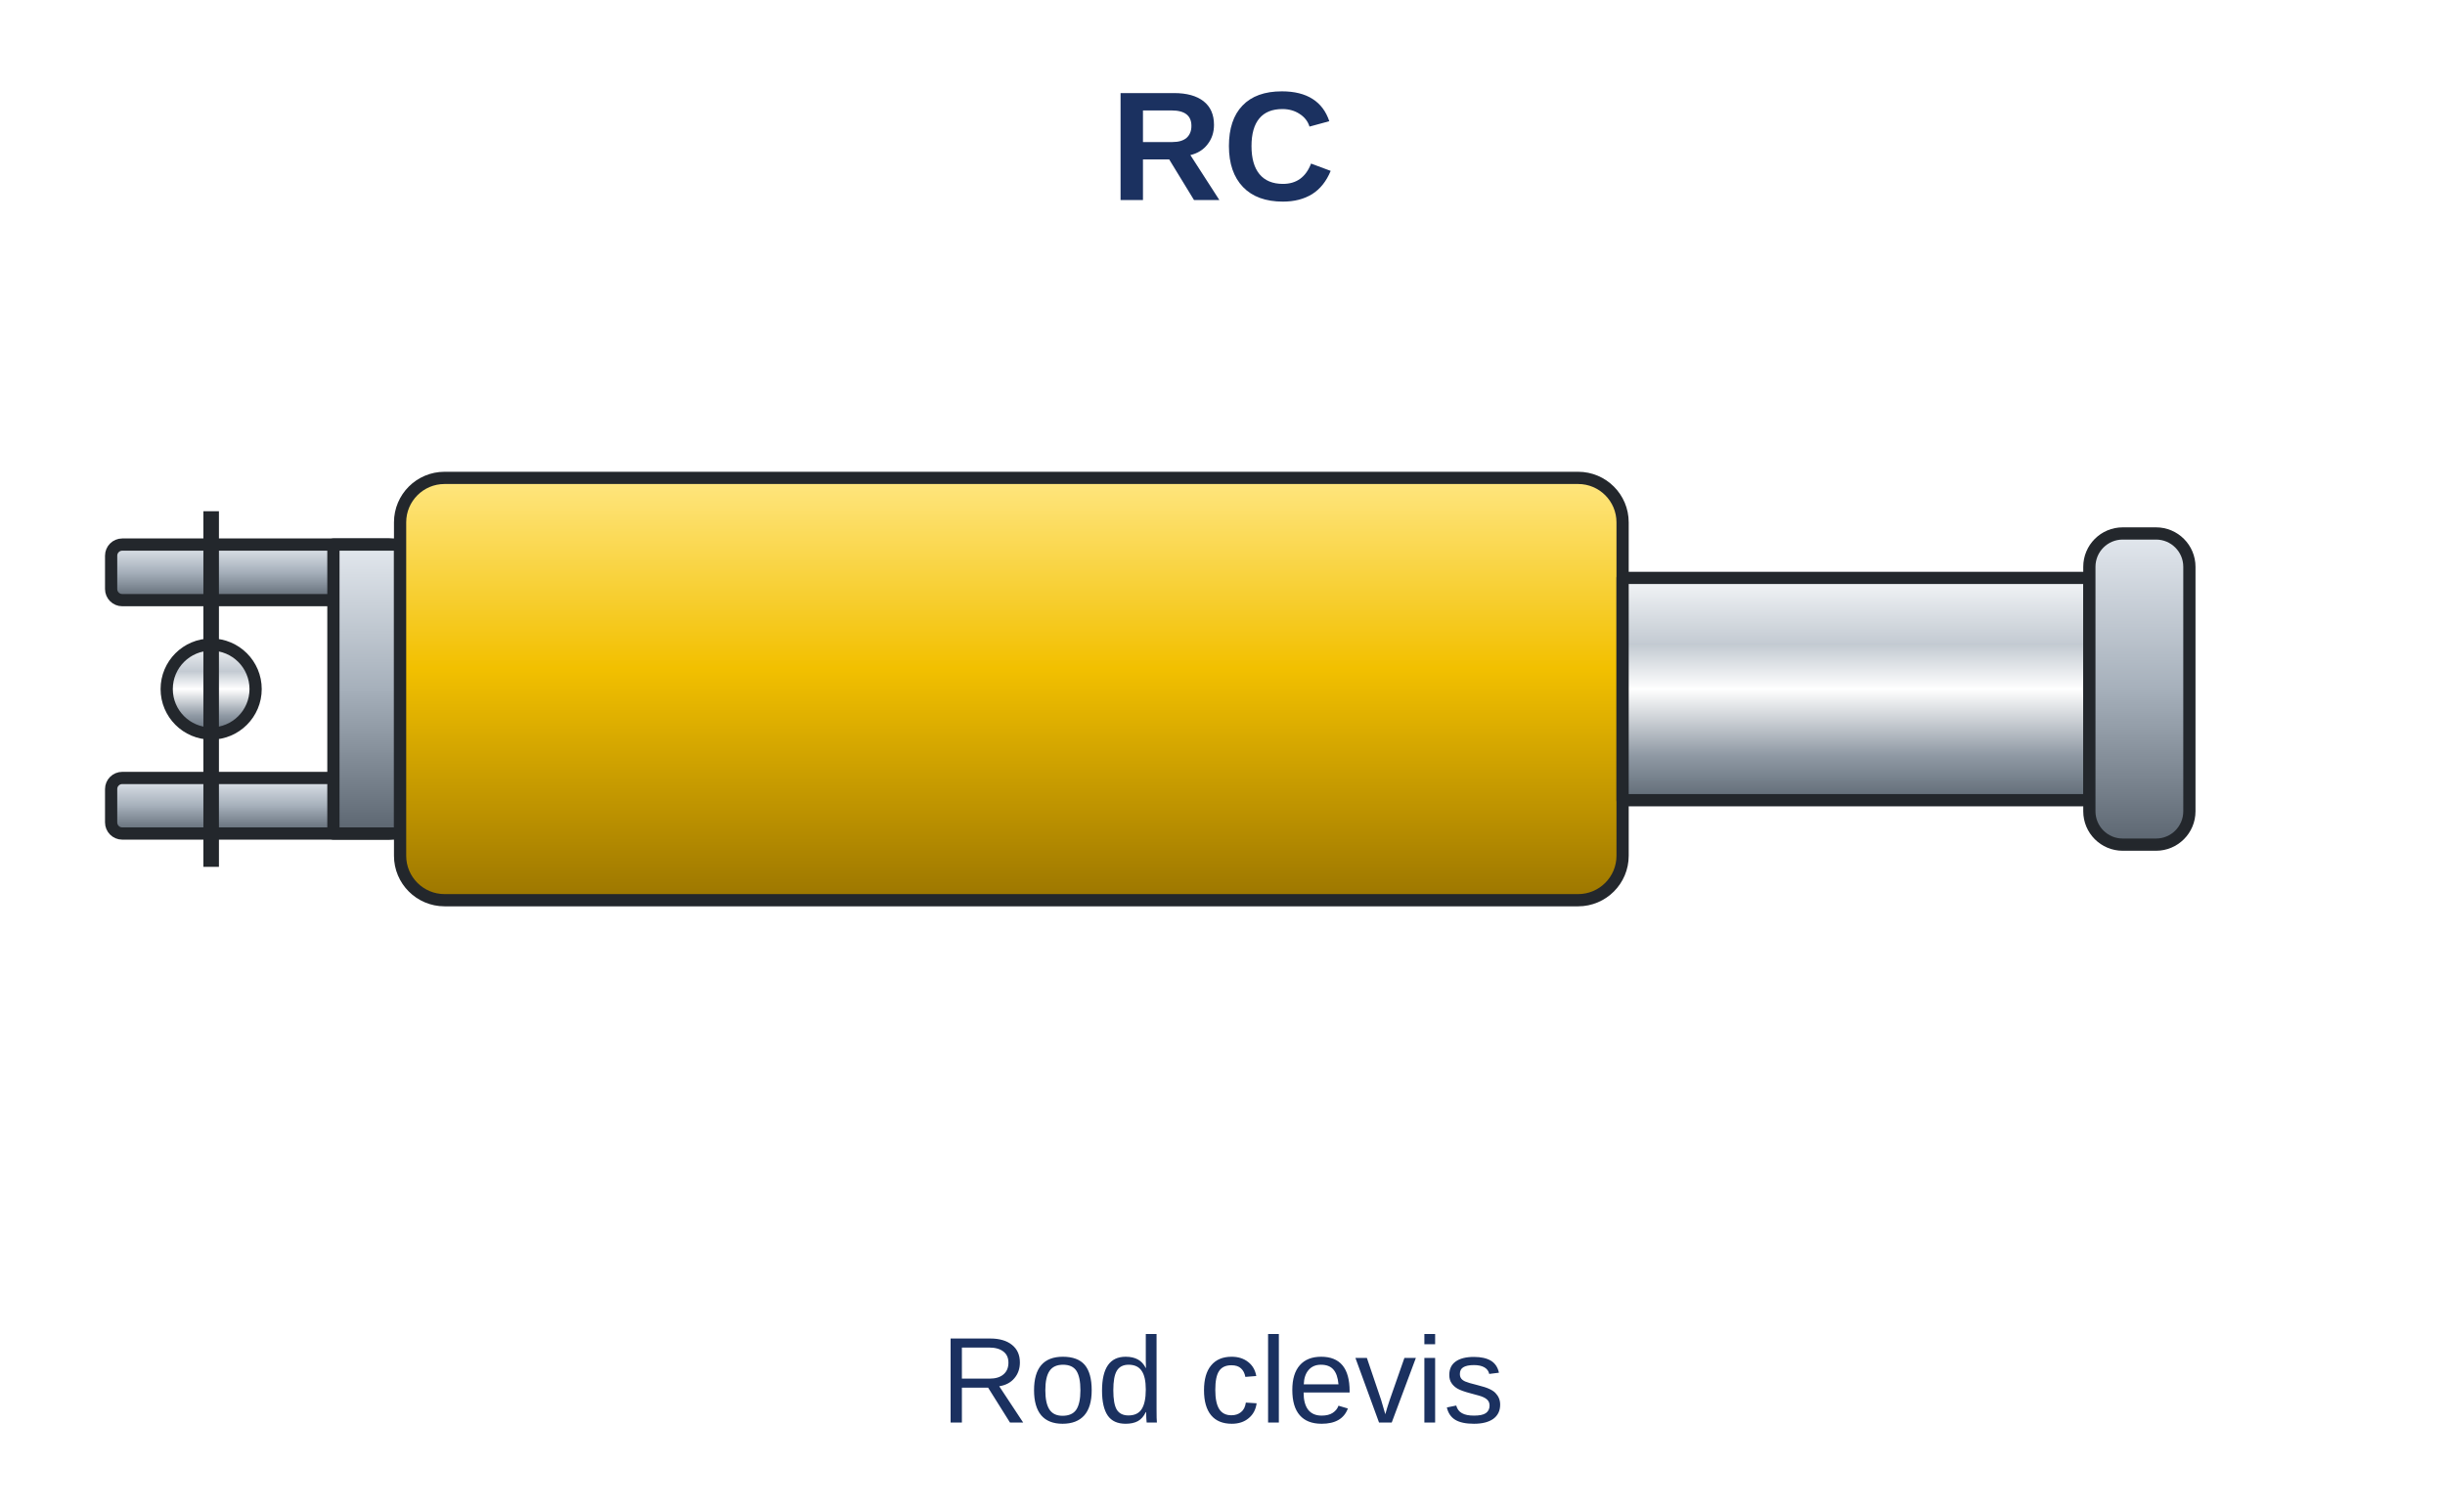
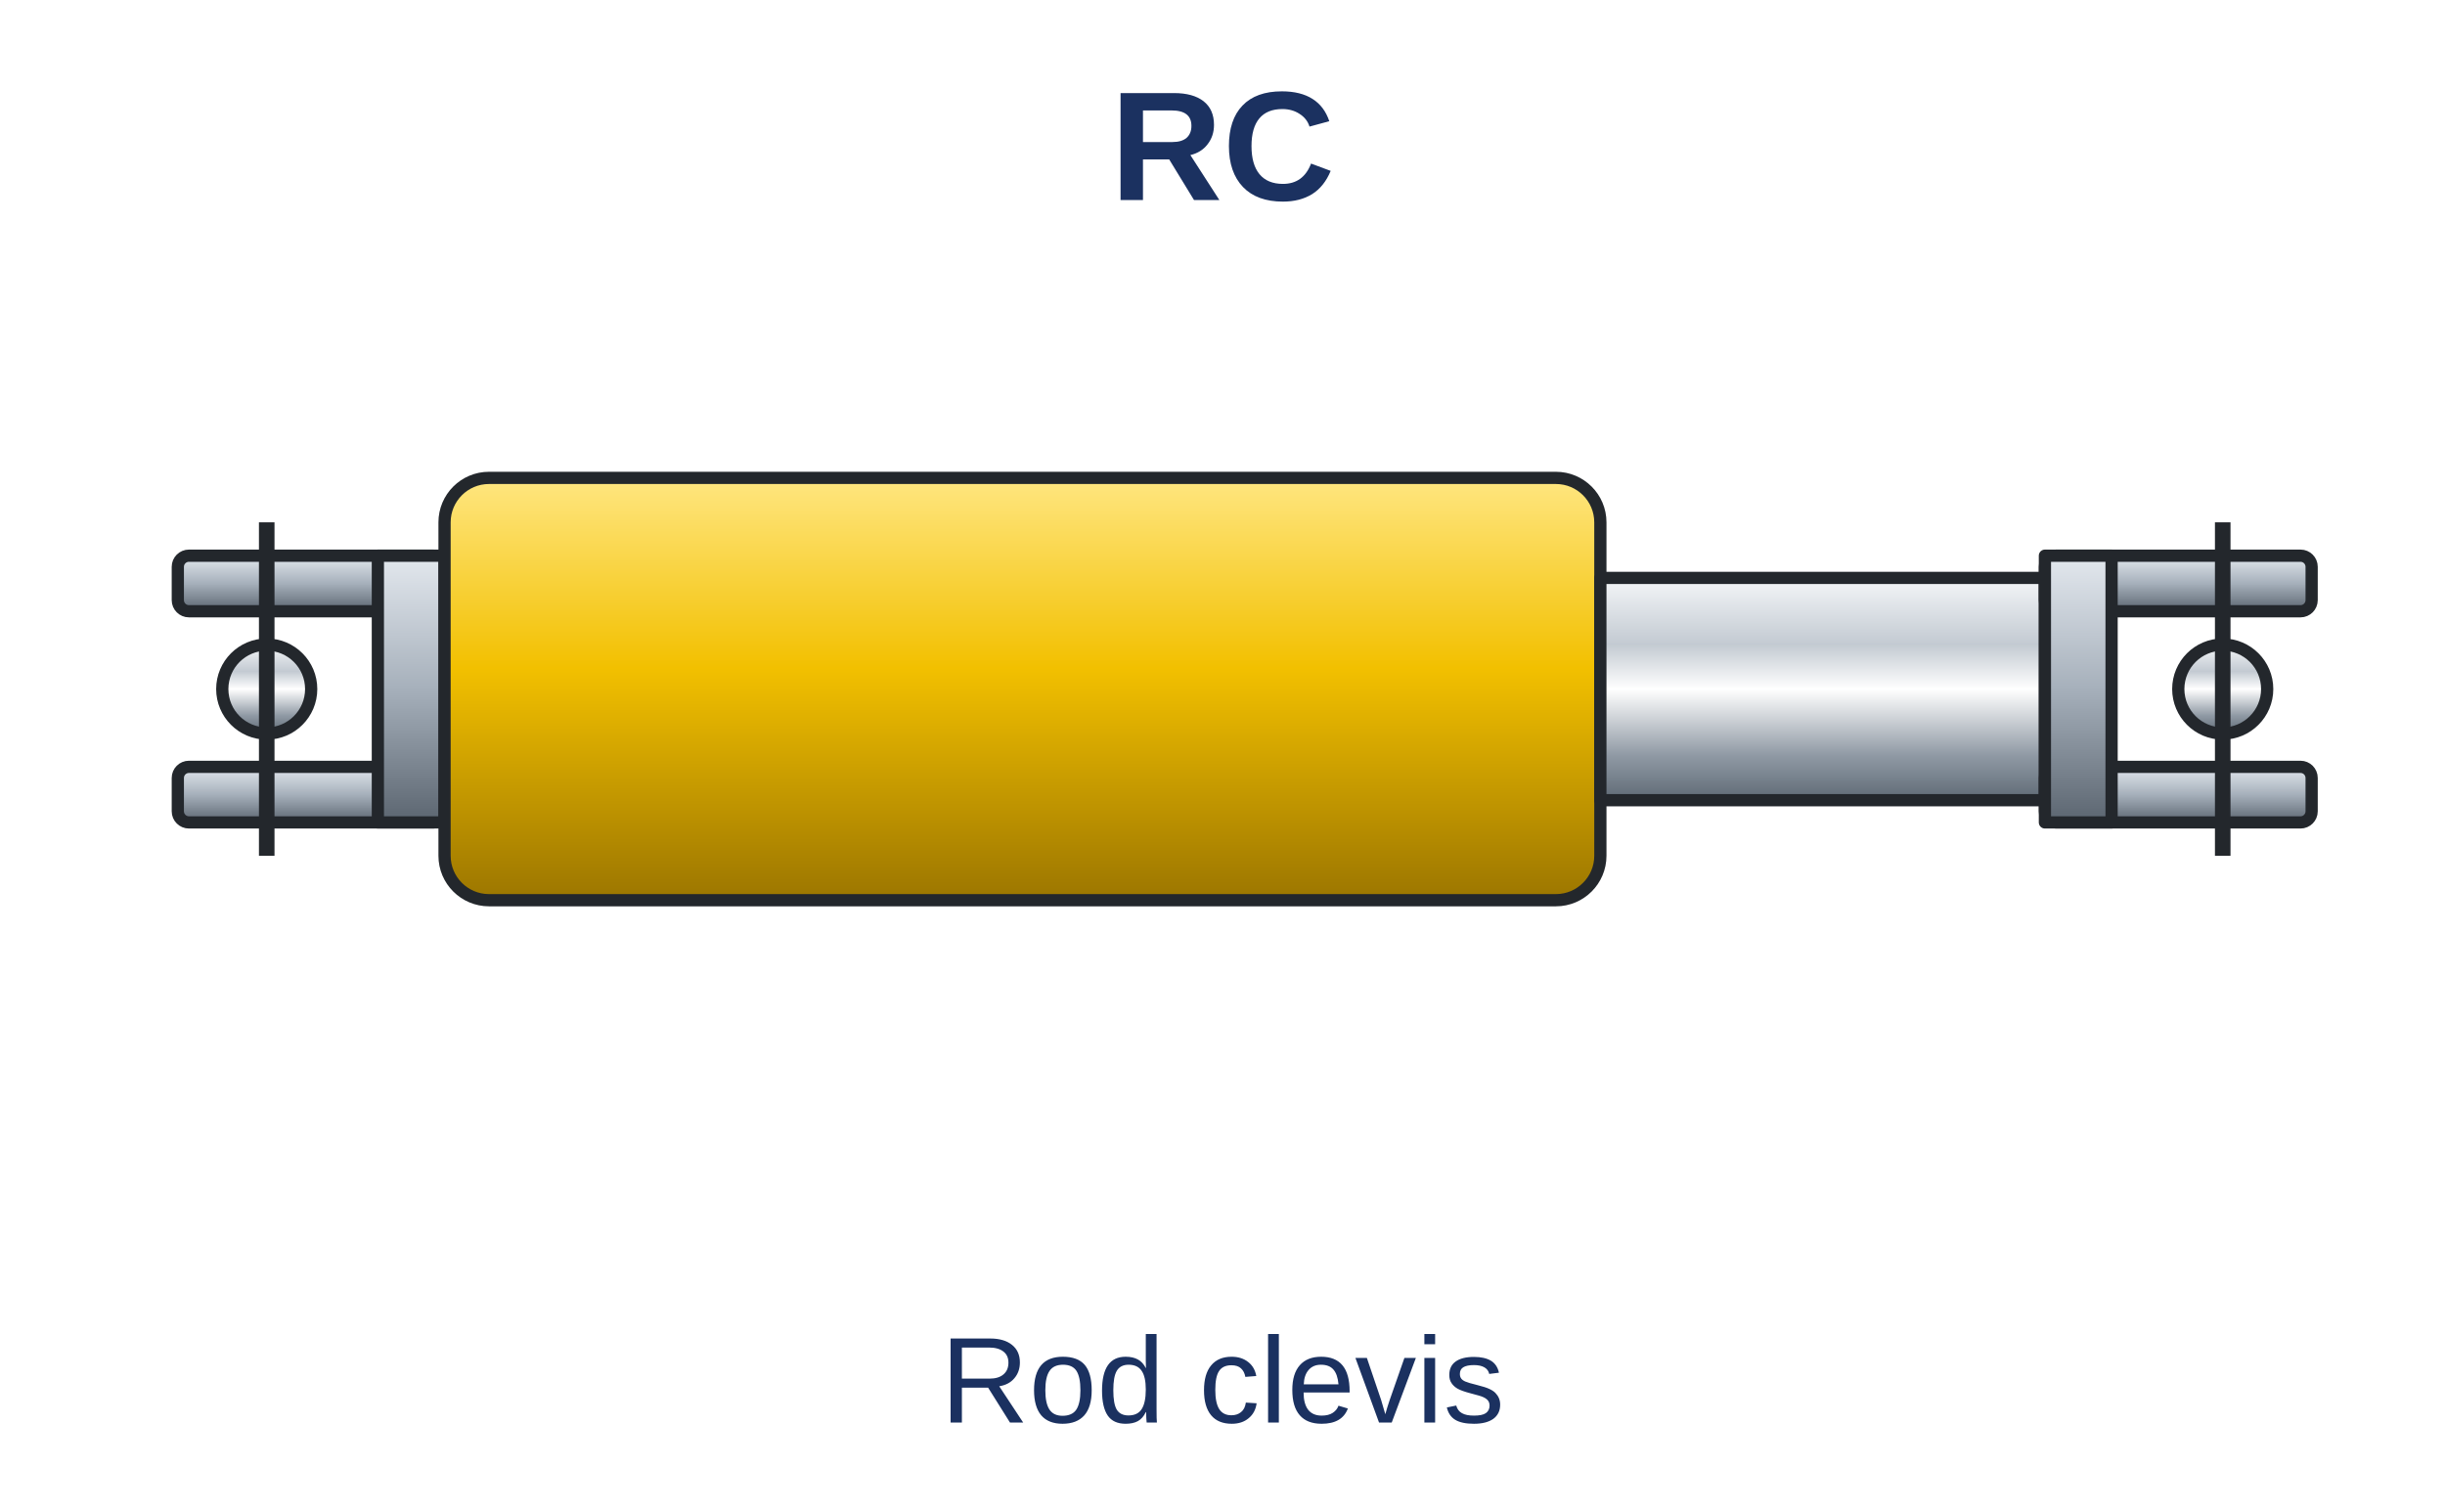
<svg xmlns="http://www.w3.org/2000/svg" viewBox="10 4 220 136" stroke-linejoin="round">
  <defs>
    <linearGradient id="chrome" x1="0" y1="0" x2="0" y2="1">
      <stop offset="0" stop-color="#f4f6f8" />
      <stop offset=".3" stop-color="#c3cad2" />
      <stop offset=".5" stop-color="#ffffff" />
      <stop offset=".8" stop-color="#8f99a4" />
      <stop offset="1" stop-color="#5f6a75" />
    </linearGradient>
    <linearGradient id="black" x1="0" y1="0" x2="0" y2="1">
      <stop offset="0" stop-color="#6b6f75" />
      <stop offset=".45" stop-color="#2a2d31" />
      <stop offset="1" stop-color="#0d0e10" />
    </linearGradient>
    <linearGradient id="yellow" x1="0" y1="0" x2="0" y2="1">
      <stop offset="0" stop-color="#ffe680" />
      <stop offset=".45" stop-color="#f2c000" />
      <stop offset="1" stop-color="#9c7600" />
    </linearGradient>
    <linearGradient id="blue" x1="0" y1="0" x2="0" y2="1">
      <stop offset="0" stop-color="#8dbbff" />
      <stop offset=".45" stop-color="#1f6fe0" />
      <stop offset="1" stop-color="#0b3a86" />
    </linearGradient>
    <linearGradient id="red" x1="0" y1="0" x2="0" y2="1">
      <stop offset="0" stop-color="#ff8a80" />
      <stop offset=".45" stop-color="#d81c1c" />
      <stop offset="1" stop-color="#761010" />
    </linearGradient>
    <linearGradient id="steel" x1="0" y1="0" x2="0" y2="1">
      <stop offset="0" stop-color="#e3e8ee" />
      <stop offset=".5" stop-color="#a6b0bb" />
      <stop offset="1" stop-color="#5b6570" />
    </linearGradient>
    <linearGradient id="pu" x1="0" y1="0" x2="0" y2="1">
      <stop offset="0" stop-color="#555" />
      <stop offset=".5" stop-color="#1b1b1b" />
      <stop offset="1" stop-color="#000" />
    </linearGradient>
  </defs>
-   <rect x="20.0" y="53.0" width="26.0" height="5.0" rx="1" fill="url(#steel)" stroke="#23272c" stroke-width="1.1" />
-   <rect x="20.0" y="74.0" width="26.0" height="5.0" rx="1" fill="url(#steel)" stroke="#23272c" stroke-width="1.1" />
-   <rect x="40.0" y="53.0" width="6.0" height="26.0" rx="0" fill="url(#steel)" stroke="#23272c" stroke-width="1.1" />
-   <circle cx="29" cy="66" r="4" fill="url(#chrome)" stroke="#23272c" stroke-width="1.1" />
-   <line x1="29" y1="50" x2="29" y2="82" stroke="#23272c" stroke-width="1.4" />
-   <rect x="46.0" y="47.0" width="110.0" height="38.0" rx="4" fill="url(#yellow)" stroke="#23272c" stroke-width="1.1" />
-   <rect x="156.0" y="56.0" width="42.0" height="20.0" rx="0" fill="url(#chrome)" stroke="#23272c" stroke-width="1.1" />
-   <rect x="198.0" y="52.0" width="9.0" height="28.0" rx="3" fill="url(#steel)" stroke="#23272c" stroke-width="1.1" />
+   <rect x="26.0" y="54.0" width="24.0" height="5.0" rx="1" fill="url(#steel)" stroke="#23272c" stroke-width="1.1" />
+   <rect x="26.0" y="73.0" width="24.0" height="5.0" rx="1" fill="url(#steel)" stroke="#23272c" stroke-width="1.1" />
+   <rect x="44.0" y="54.0" width="6.0" height="24.0" rx="0" fill="url(#steel)" stroke="#23272c" stroke-width="1.1" />
+   <circle cx="34" cy="66" r="4" fill="url(#chrome)" stroke="#23272c" stroke-width="1.1" />
+   <line x1="34" y1="51" x2="34" y2="81" stroke="#23272c" stroke-width="1.4" />
+   <rect x="50.0" y="47.0" width="104.0" height="38.0" rx="4" fill="url(#yellow)" stroke="#23272c" stroke-width="1.1" />
+   <rect x="154.0" y="56.0" width="40.0" height="20.0" rx="0" fill="url(#chrome)" stroke="#23272c" stroke-width="1.1" />
+   <rect x="194.0" y="54.0" width="24.0" height="5.0" rx="1" fill="url(#steel)" stroke="#23272c" stroke-width="1.1" />
+   <rect x="194.0" y="73.0" width="24.0" height="5.0" rx="1" fill="url(#steel)" stroke="#23272c" stroke-width="1.1" />
+   <rect x="194.0" y="54.0" width="6.0" height="24.0" rx="0" fill="url(#steel)" stroke="#23272c" stroke-width="1.1" />
+   <circle cx="210" cy="66" r="4" fill="url(#chrome)" stroke="#23272c" stroke-width="1.1" />
+   <line x1="210" y1="51" x2="210" y2="81" stroke="#23272c" stroke-width="1.4" />
  <text x="120" y="22" font-size="14" font-weight="700" fill="#1B3160" font-family="Arial" text-anchor="middle">RC</text>
  <text x="120" y="132" font-size="11" fill="#1B3160" font-family="Arial" text-anchor="middle">Rod clevis</text>
</svg>
